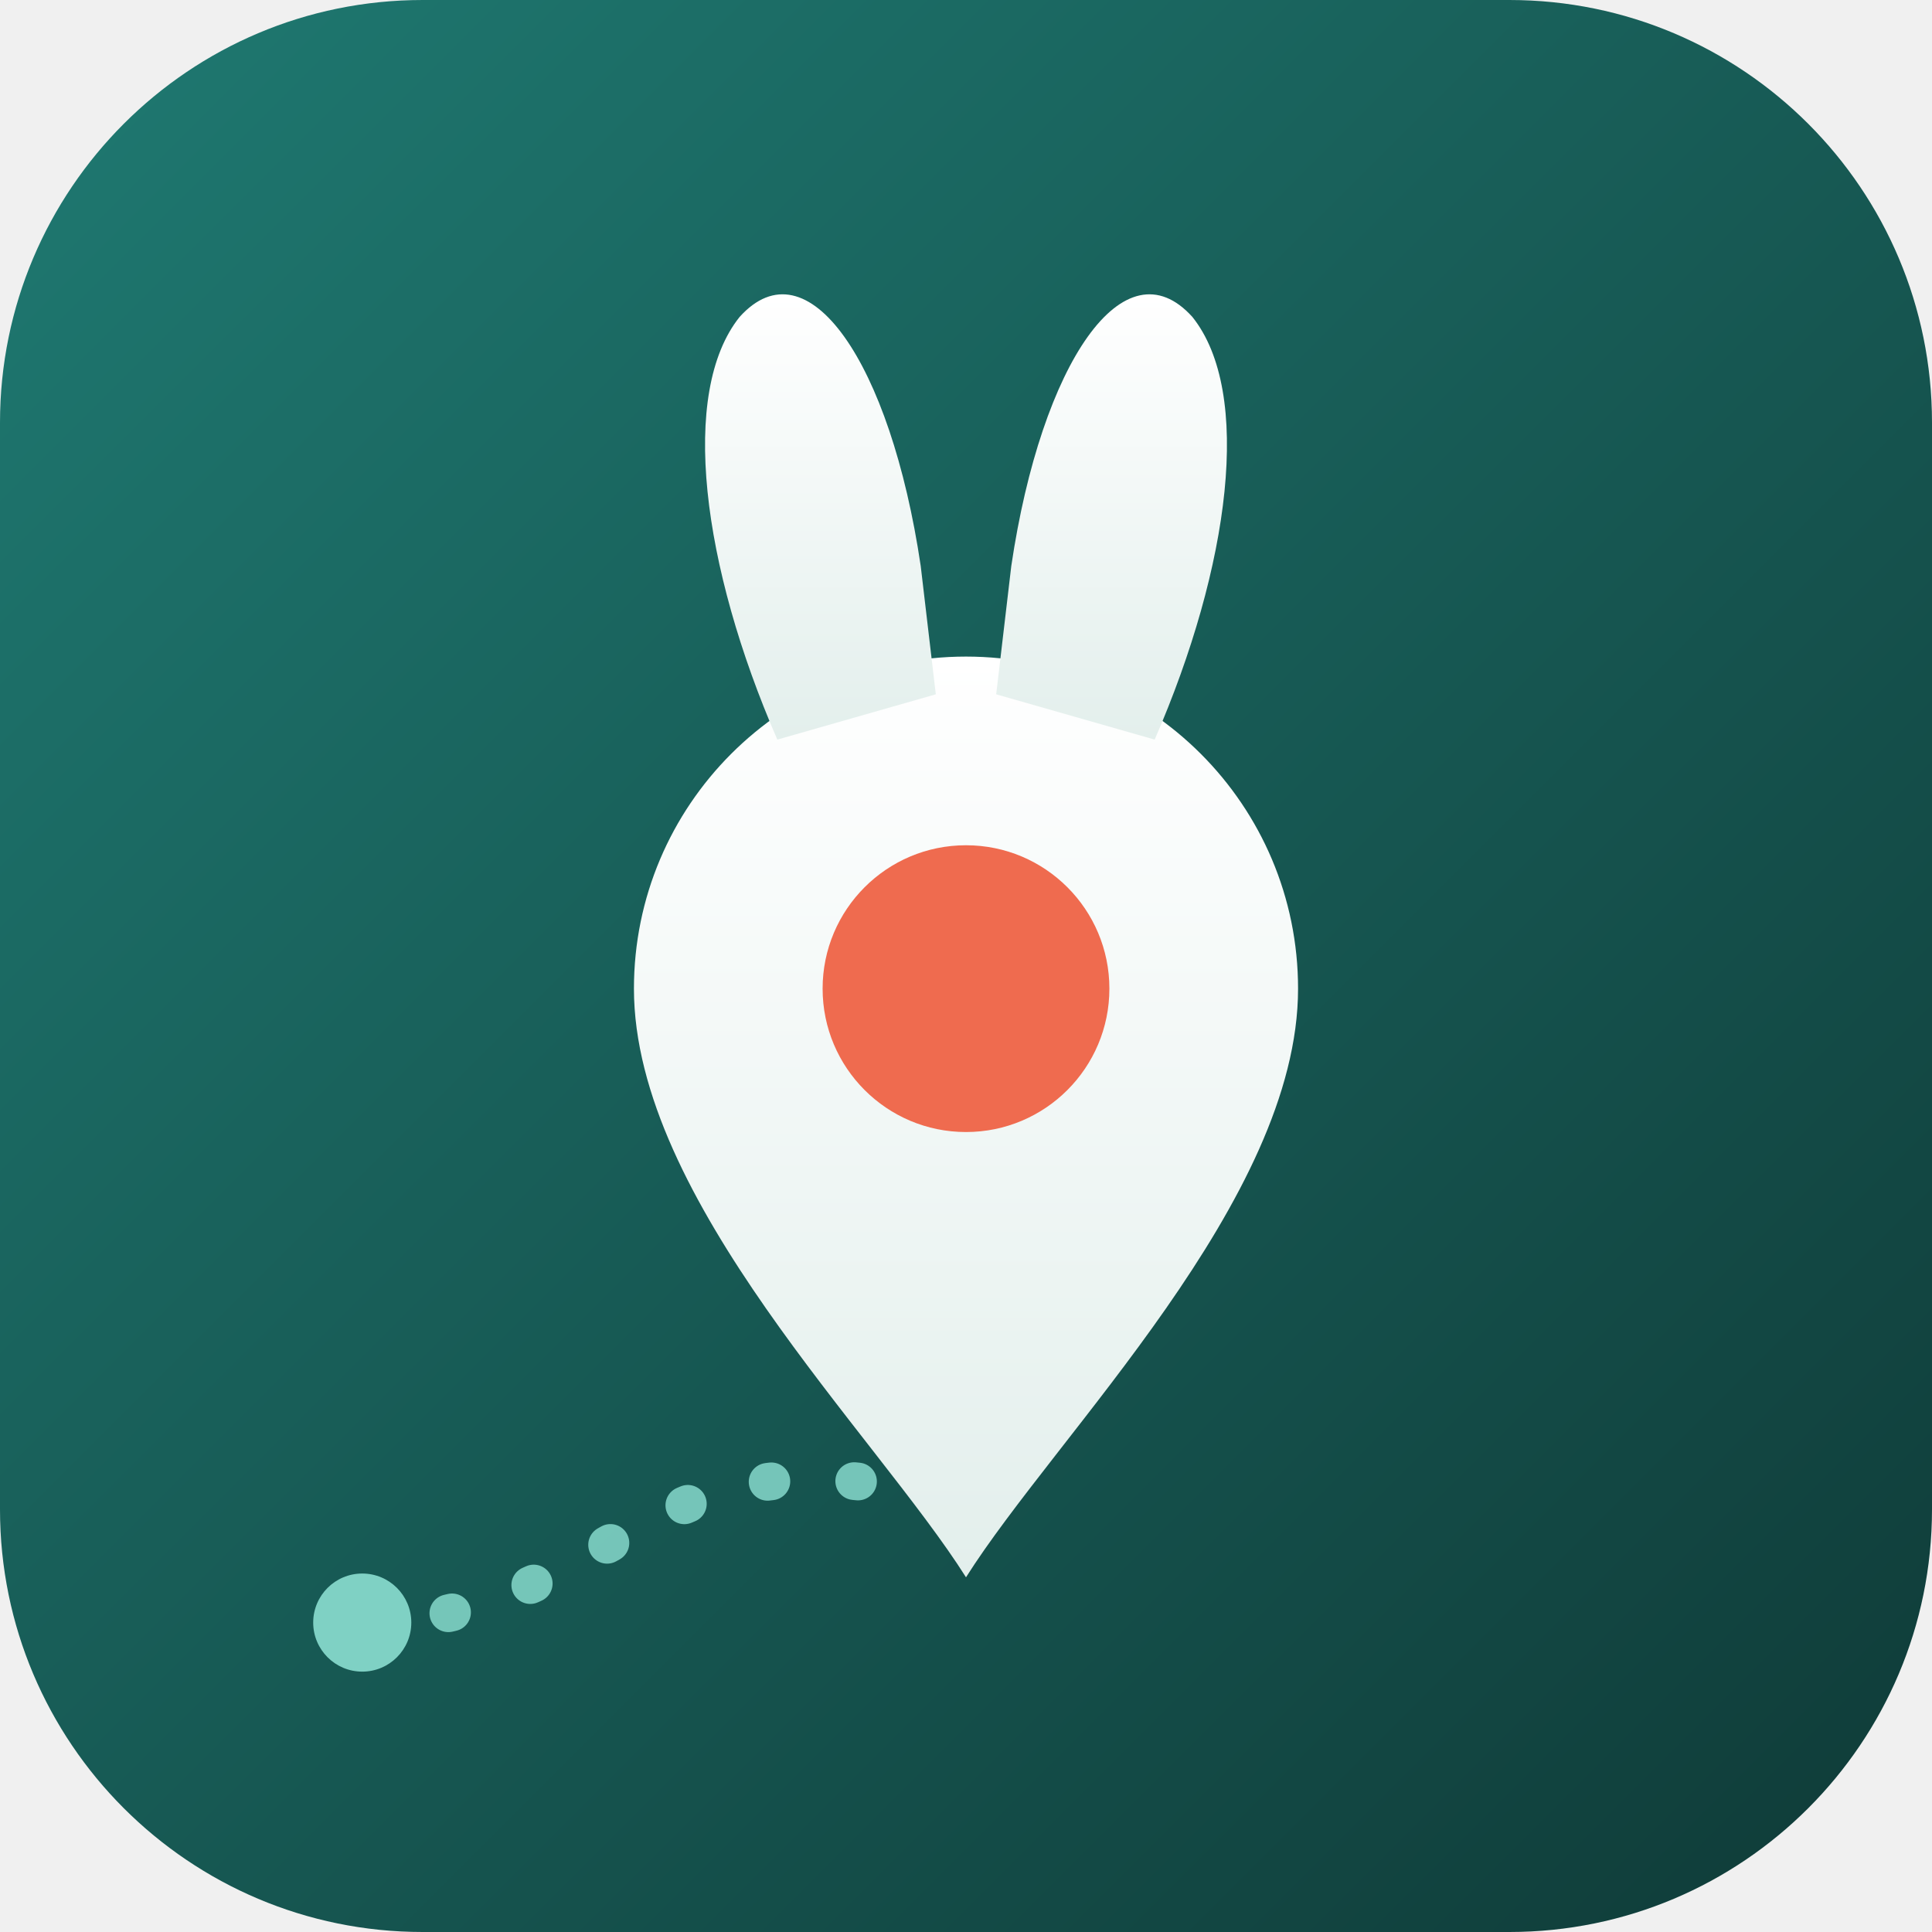
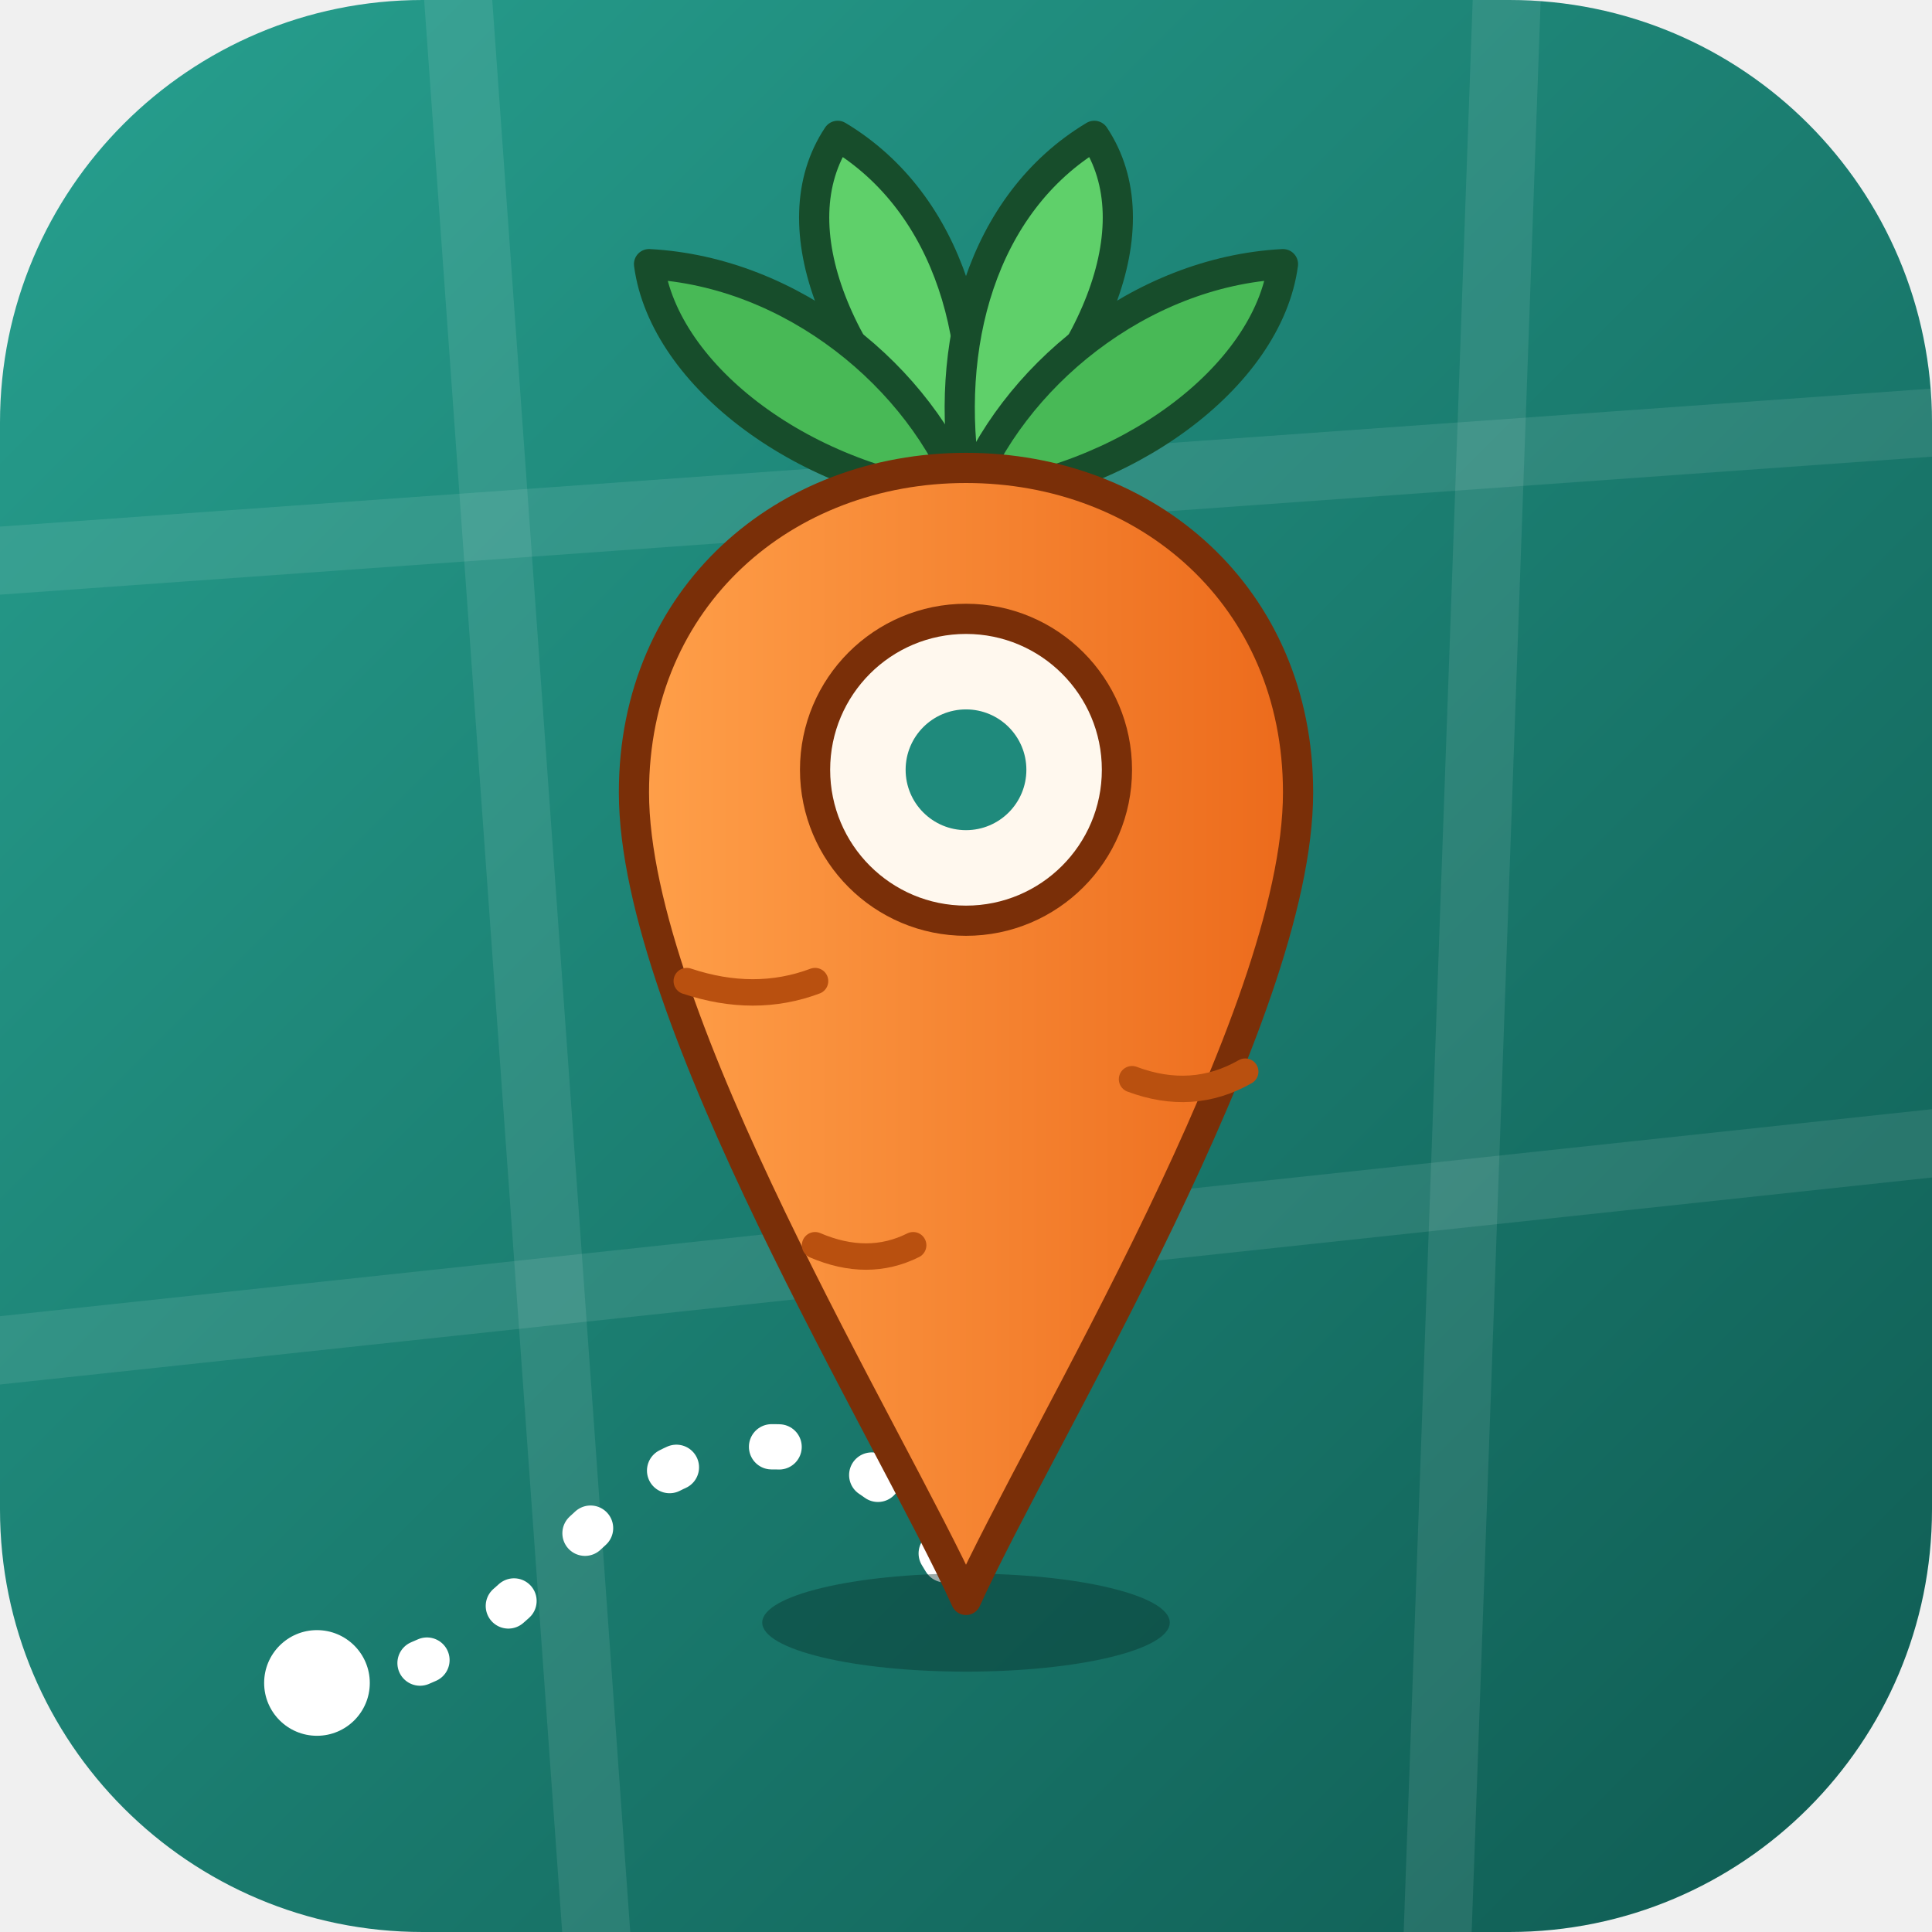
<svg xmlns="http://www.w3.org/2000/svg" width="64" height="64" viewBox="0 0 512 512">
  <defs>
    <linearGradient id="bg" x1="0" y1="0" x2="1" y2="1">
-       <stop offset="0" stop-color="#1f7a72" />
-       <stop offset="1" stop-color="#0f3a37" />
+       <stop offset="0" stop-color="#27a08f" />
+       <stop offset="1" stop-color="#0f5b52" />
    </linearGradient>
-     <linearGradient id="mark" x1="0" y1="0" x2="0" y2="1">
-       <stop offset="0" stop-color="#ffffff" />
-       <stop offset="1" stop-color="#e3efec" />
+     <linearGradient id="carrot" x1="0" y1="0" x2="1" y2="0">
+       <stop offset="0" stop-color="#ffa04a" />
+       <stop offset="1" stop-color="#ec6a1b" />
    </linearGradient>
  </defs>
  <rect width="512" height="512" rx="112" fill="url(#bg)" />
-   <path d="M96 430 C 150 430, 168 392, 214 392 S 256 410, 256 410" fill="none" stroke="#7fd1c4" stroke-width="10" stroke-linecap="round" stroke-dasharray="1 22" opacity=".9" />
-   <circle cx="96" cy="430" r="13" fill="#7fd1c4" />
-   <g fill="url(#mark)">
-     <path d="M256 418 C 232 380, 168 318, 168 262 A 88 88 0 0 1 344 262 C 344 318, 280 380, 256 418 Z" />
-     <path d="M206 196 C 186 150, 180 104, 196 84 C 214 64, 236 96, 244 150 L 248 184 Z" />
-     <path d="M306 196 C 326 150, 332 104, 316 84 C 298 64, 276 96, 268 150 L 264 184 Z" />
+   <clipPath id="r">
+     <rect width="512" height="512" rx="112" />
+   </clipPath>
+   <g clip-path="url(#r)" stroke="#ffffff" stroke-opacity="0.09" stroke-width="18" fill="none" stroke-linecap="round">
+     <path d="M-20 150 L540 110" />
+     <path d="M-20 360 L540 300" />
+     <path d="M120 -20 L160 540" />
+     <path d="M400 -20 L380 540" />
  </g>
-   <circle cx="256" cy="262" r="38" fill="#ef6b4f" />
+   <path d="M84 446 C 140 446 150 390 196 384 S 250 420 256 420" fill="none" stroke="#fff" stroke-width="12" stroke-linecap="round" stroke-dasharray="2 26" />
+   <circle cx="84" cy="446" r="14" fill="#fff" />
+   <ellipse cx="256" cy="430" rx="54" ry="13" fill="#062e29" opacity="0.4" />
+   <g fill="#5fd06a" stroke="#174d2b" stroke-width="8" stroke-linejoin="round">
+     <path d="M256 128 C 222 98 206 60 222 36 C 252 54 262 92 256 128 Z" />
+     <path d="M256 128 C 290 98 306 60 290 36 C 260 54 250 92 256 128 Z" />
+     <path d="M256 132 C 214 128 176 100 172 70 C 210 72 244 100 256 132 Z" fill="#48b956" />
+     <path d="M256 132 C 298 128 336 100 340 70 C 302 72 268 100 256 132 Z" fill="#48b956" />
+   </g>
+   <path d="M256 424 C 236 380 168 270 168 210 C 168 158 208 124 256 124 C 304 124 344 158 344 210 C 344 270 276 380 256 424 Z" fill="url(#carrot)" stroke="#7a2f08" stroke-width="8" stroke-linejoin="round" />
+   <g stroke="#b9500f" stroke-width="7" stroke-linecap="round" fill="none">
+     <path d="M182 260 q 18 6 34 0" />
+     <path d="M300 286 q 16 6 30 -2" />
+     <path d="M216 330 q 14 6 26 0" />
+   </g>
+   <circle cx="256" cy="204" r="40" fill="#fff8ee" stroke="#7a2f08" stroke-width="8" />
+   <circle cx="256" cy="204" r="16" fill="#1f8a7c" />
</svg>
